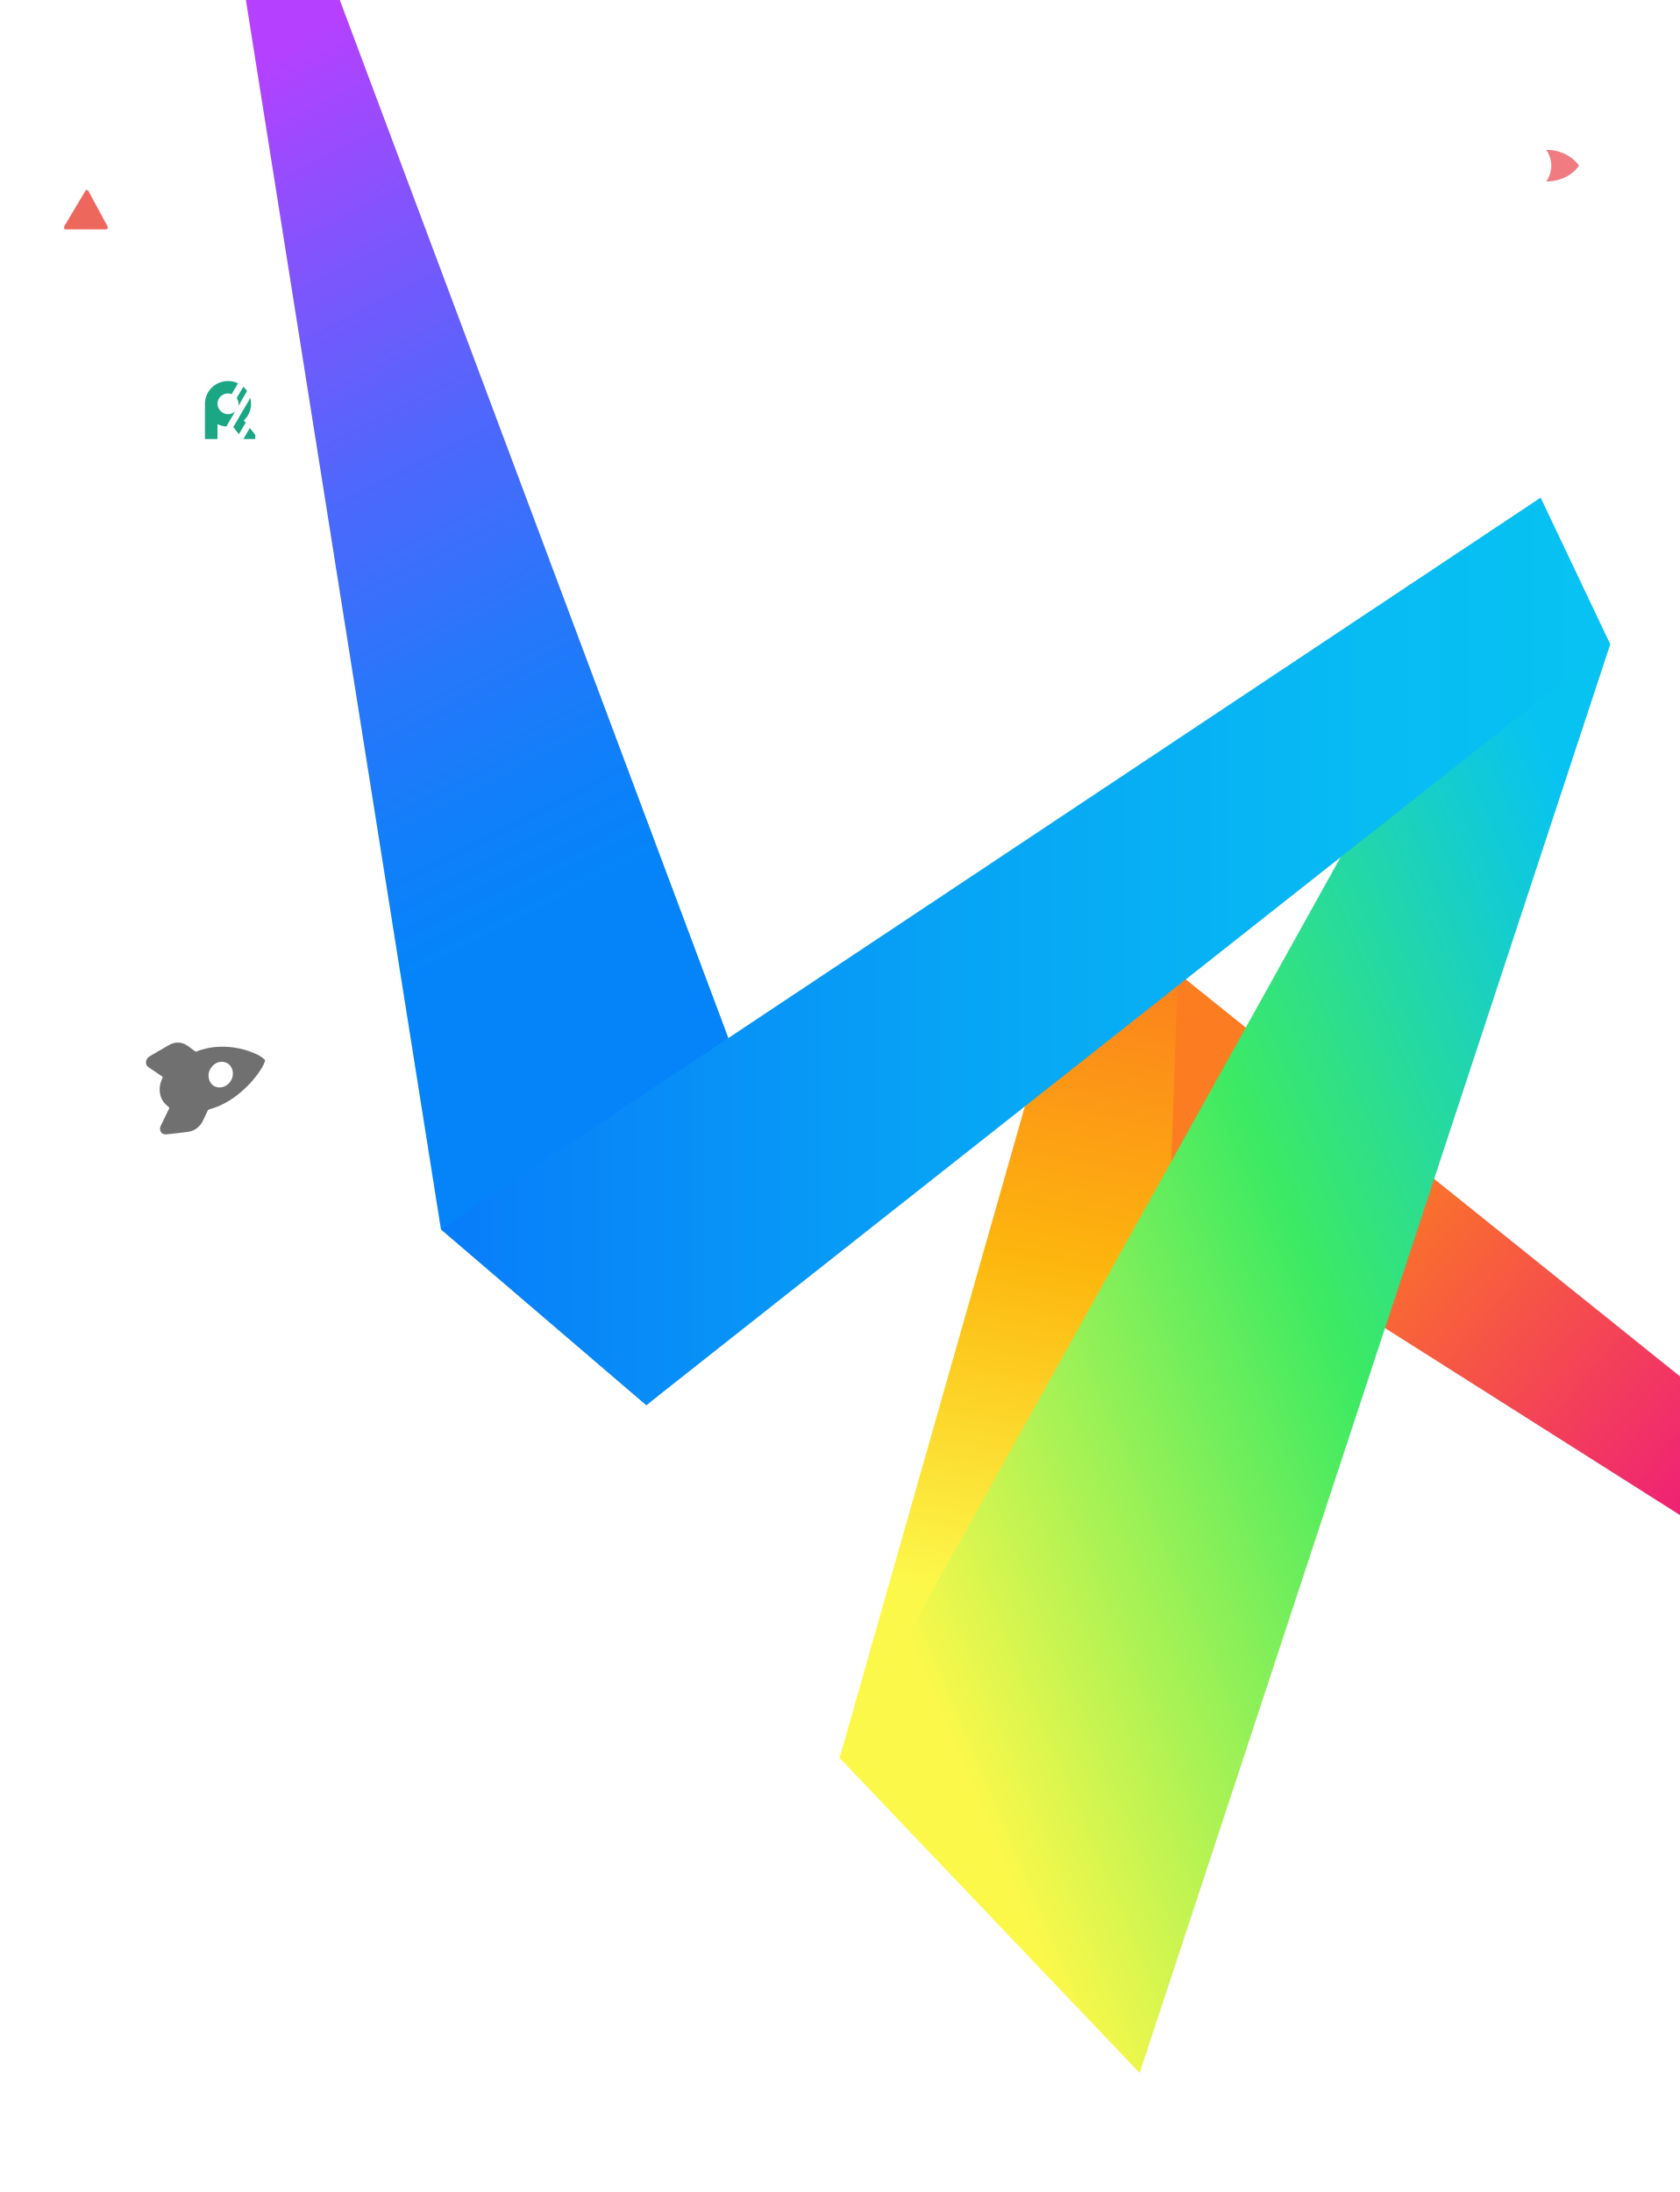
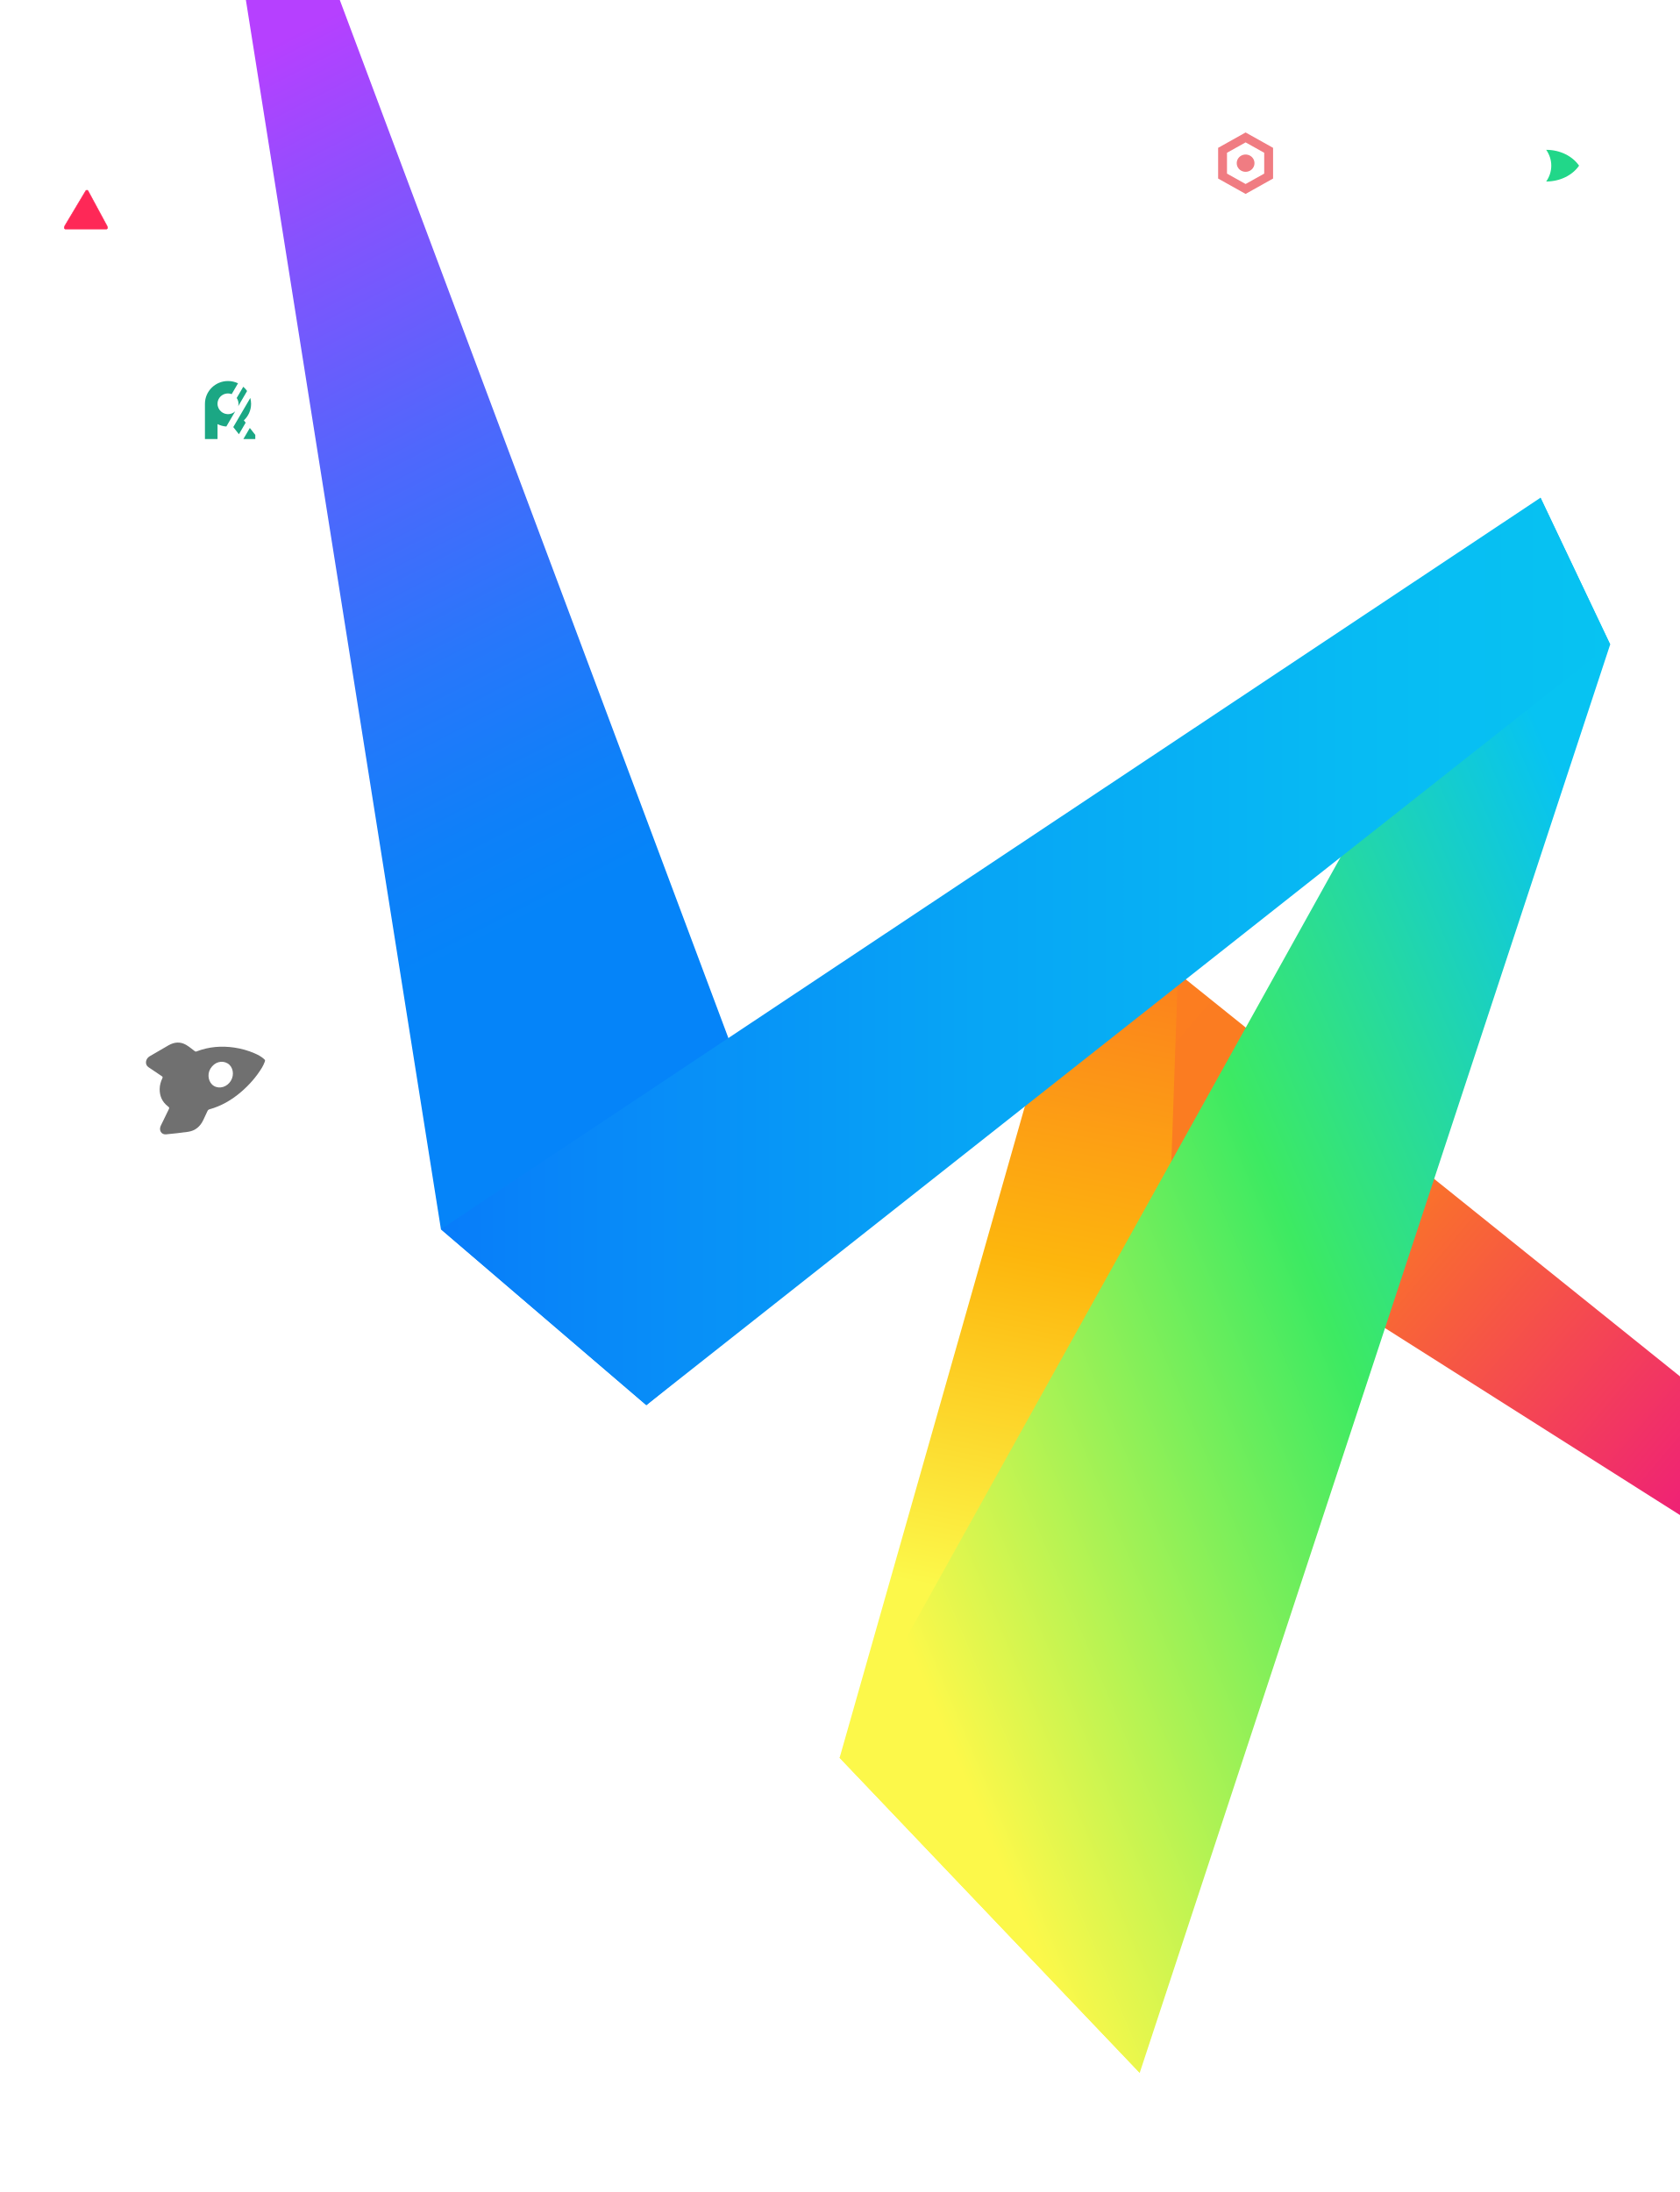
<svg xmlns="http://www.w3.org/2000/svg" id="图层_1" x="0" y="0" enable-background="new 0 0 4252 5550.6" version="1.1" viewBox="0 0 4252 5550.6" xml:space="preserve">
-   <style>.cls-1{fill:none;}.cls-2{fill:#1ba784;}</style>
+   <style>.cls-1{fill:none}.cls-2{fill:#1ba784}</style>
  <g>
-     <path d="M 165 580 L 270 580 Q275 578 270 570 L 223 483 Q220 480 217 483 L 165 570 Q160 578 165 580" stroke="rgb(238, 103, 92)" fill="rgb(238, 103, 92)">
+     <path d="M 165 580 L 270 580 Q275 578 270 570 L 223 483 Q220 480 217 483 L 165 570 Q160 578 165 580" stroke="#FE2857" fill="#FE2857">
      <animateTransform attributeType="XML" attributeName="transform" begin="0s" dur="35s" type="rotate" from="0 210 530" to="360 210 530" repeatCount="indefinite" />
    </path>
-     <path transform="rotate(90 1500,600) " stroke="null" id="svg_5" fill="#f07c82" d="m1279.397,-1815.214l0,0.021c11.798,-8.17 25.494,-12.856 40.103,-12.856s28.305,4.675 40.103,12.856l0,-0.021c0,-35.554 -16.131,-66.606 -40.103,-83.214c-23.972,16.609 -40.103,47.649 -40.103,83.214z">
+     <path transform="rotate(90 1500,600) " stroke="null" id="svg_5" fill="#21D789" d="m1279.397,-1815.214l0,0.021c11.798,-8.17 25.494,-12.856 40.103,-12.856s28.305,4.675 40.103,12.856l0,-0.021c0,-35.554 -16.131,-66.606 -40.103,-83.214c-23.972,16.609 -40.103,47.649 -40.103,83.214z">
      <animate attributeName="opacity" from="1" to="0" begin="0s" dur="10s" repeatCount="indefinite" />
    </path>
+     <g stroke="null" style="transform-box:fill-box; transform-origin:center;">
+       <path stroke="null" fill="#f07c82" d="m3154.027,491.056l-69.563,-38.936l0,-77.763l69.563,-38.936l69.563,38.936l0,77.763l-69.563,38.936zm-47.123,-51.443l47.123,26.32l47.123,-26.32l0,-52.749l-47.123,-26.32l-47.123,26.32l0,52.749z" />
+       <path stroke="null" fill="#f07c82" d="m3154.027,413.184m-22.44,0a22.44,21.752 0 1 0 44.879,0a22.44,21.752 0 1 0 -44.879,0z" />
+       <animateTransform attributeName="transform" type="rotate" from="360" to="0" dur="25s" repeatCount="indefinite" />
+       <animate attributeName="opacity" from="1" to="0" begin="0s" dur="25s" repeatCount="indefinite" />
+     </g>
+     <g stroke="null" id="svg_35" style="transform-box:fill-box; transform-origin:center;">
+       <path stroke="null" id="svg_29" d="m577.369,996.312a26.557,26.23 0 0 0 -26.559,26.231c0,8.147 3.84,15.336 9.741,20.146l26.095,-44.639a26.331,26.006 0 0 0 -9.277,-1.738z" class="cls-1" />
+       <path stroke="null" id="svg_30" d="m603.928,1022.543a26.419,26.094 0 0 0 -4.589,-14.73l-23.834,40.775c0.627,0.044 1.226,0.186 1.87,0.186a26.412,26.087 0 0 0 18.267,-7.266l7.467,-12.774a26.387,26.062 0 0 0 0.819,-6.191z" class="cls-1" />
+       <path stroke="null" id="svg_31" d="m603.928,1022.543a26.387,26.062 0 0 1 -0.824,6.191l22.581,-38.634a58.655,57.932 0 0 0 -9.689,-10.78l-16.658,28.493a26.419,26.094 0 0 1 4.589,14.73z" class="cls-2" />
+       <polygon stroke="null" id="svg_32" points="616.248,1111.729 646.421,1111.729 646.421,1101.237 632.623,1083.714 616.248,1111.729 " class="cls-2" />
+       <path stroke="null" id="svg_33" d="m635.798,1022.543a58.368,57.648 0 0 0 -2.016,-14.815l-27.658,47.319l-13.539,23.159l-1.888,3.232l14.266,18.121l17.1,-29.25l-4.608,-5.854c11.273,-10.521 18.344,-25.385 18.344,-41.911z" class="cls-2" />
+       <path stroke="null" id="svg_34" d="m575.505,1048.588a26.266,25.943 0 0 1 -14.958,-5.898c-5.902,-4.811 -9.741,-12 -9.741,-20.146a26.365,26.04 0 0 1 35.836,-24.494l16.047,-27.452a58.067,57.351 0 0 0 -25.326,-5.763c-32.263,-0.002 -58.422,25.835 -58.422,57.707l0,89.186l31.87,0l0,-37.828a57.685,56.974 0 0 0 22.302,6.139l7.018,-12.014l3.202,-5.48l12.298,-21.039a26.412,26.087 0 0 1 -18.262,7.266c-0.637,0 -1.237,-0.143 -1.865,-0.186z" class="cls-2" />
+       <animateTransform attributeName="transform" type="rotate" from="360" to="0" dur="20s" repeatCount="indefinite" />
+     </g>
    <linearGradient id="SVGID_1_" x1="11530.766" x2="9054.932" y1="7900.008" y2="7876.994" gradientTransform="matrix(-0.7688 -0.6395 0.6395 -0.7688 6268.352 15741.933)" gradientUnits="userSpaceOnUse">
      <stop offset="0" style="stop-color:#fc801d" />
      <stop offset=".502" style="stop-color:#fb7924" />
      <stop offset="1" style="stop-color:#ee197d" />
    </linearGradient>
    <polygon fill="url(#SVGID_1_)" points="2780.6 2301.7 4876.5 3985.4 4726.1 4135.8 2640.6 2813.7" />
    <linearGradient id="SVGID_00000126295844069109487260000001263970558483856791_" x1="14187.951" x2="12088.12" y1="13490.134" y2="13082.954" gradientTransform="matrix(1.883528e-03 -1 1 1.883528e-03 -10541.692 16616.961)" gradientUnits="userSpaceOnUse">
      <stop offset="0" style="stop-color:#fc801d" />
      <stop offset=".369" style="stop-color:#fdb60d" />
      <stop offset=".772" style="stop-color:#fcf84a" />
    </linearGradient>
    <polygon fill="url(#SVGID_00000126295844069109487260000001263970558483856791_)" points="2981.5 2496.6 2885.9 5248.9 2126 4451.1 2678.2 2509.2" />
    <linearGradient id="SVGID_00000028294411931750535310000012592738066408570525_" x1="2272.571" x2="4487.097" y1="3745.959" y2="2889.877" gradientTransform="matrix(0.9996 -2.930845e-02 2.930845e-02 0.9996 -243.2911 104.9113)" gradientUnits="userSpaceOnUse">
      <stop offset="0" style="stop-color:#fcf84a" />
      <stop offset=".547" style="stop-color:#3dea62" />
      <stop offset="1" style="stop-color:#07c3f2" />
    </linearGradient>
    <polygon fill="url(#SVGID_00000028294411931750535310000012592738066408570525_)" points="3900.8 1260.3 2126 4451.1 2885.9 5248.9 4077.2 1631.9" />
    <linearGradient id="SVGID_00000011752290702248551610000016354066440030124423_" x1="359.426" x2="1857.932" y1="282.459" y2="3209.383" gradientUnits="userSpaceOnUse">
      <stop offset="0" style="stop-color:#b640ff" />
      <stop offset=".142" style="stop-color:#8752fd" />
      <stop offset=".327" style="stop-color:#4f67fc" />
      <stop offset=".486" style="stop-color:#2777fa" />
      <stop offset=".612" style="stop-color:#0e80f9" />
      <stop offset=".689" style="stop-color:#0584f9" />
    </linearGradient>
    <polygon fill="url(#SVGID_00000011752290702248551610000016354066440030124423_)" points="1859.1 2667.9 734.4 -336.7 569.2 -336.7 1116.5 3112.8 1636.6 3558.1 2062.2 3211.7" />
    <linearGradient id="SVGID_00000152982055828520814990000000835302115969007496_" x1="1116.499" x2="4077.186" y1="2409.213" y2="2409.213" gradientUnits="userSpaceOnUse">
      <stop offset="0" style="stop-color:#087cfa" />
      <stop offset=".049" style="stop-color:#0881f9" />
      <stop offset=".456" style="stop-color:#07a5f5" />
      <stop offset=".787" style="stop-color:#07bbf3" />
      <stop offset="1" style="stop-color:#07c3f2" />
    </linearGradient>
    <polygon fill="url(#SVGID_00000152982055828520814990000000835302115969007496_)" points="3900.8 1260.3 1116.5 3112.8 1636.6 3558.1 4077.2 1631.9" />
  </g>
  <g transform="rotate(30 141.0593,2544.915) " stroke="null" id="svg_12">
    <path stroke="null" id="svg_10" fill="#707070" d="m672.634,2422.039c-0.743,27.083 -6.016,53.116 -14.839,78.344c-10.539,30.182 -25.964,56.726 -47.587,78.673c-1.758,1.792 -2.303,3.684 -2.072,6.197c0.759,8.135 1.353,16.27 2.105,24.369c1.758,18.939 -4.226,34.451 -18.008,45.429c-14.79,11.8 -30.149,22.696 -45.417,33.738c-9.615,6.947 -21.425,0.622 -22.506,-12.002a1698.204,1880.816 0 0 1 -3.103,-43.573c-0.454,-7.267 -0.272,-7.34 -6.635,-8.263c-16.878,-2.468 -30.099,-11.343 -39.161,-27.44c-4.671,-8.29 -6.982,-17.458 -7.791,-27.111c-0.248,-2.879 -1.296,-3.611 -3.755,-3.757c-13.667,-0.841 -27.318,-1.728 -40.952,-2.861c-11.348,-0.951 -17.1,-14.214 -11.018,-25.265c4.275,-7.769 8.814,-15.365 13.23,-23.043c4.746,-8.263 9.466,-16.563 14.228,-24.817c8.724,-15.118 21.293,-23.281 37.37,-23.436c9.219,-0.073 18.437,1.718 27.648,2.815c1.741,0.201 2.979,-0.055 4.168,-1.545c21.375,-26.453 47.835,-44.304 77.777,-56.251a219.557,243.166 0 0 1 52.201,-13.208c9.012,-1.024 18.074,-1.408 27.078,0.439c4.894,1.005 5.158,1.234 5.909,6.535c0.768,5.302 1.37,10.63 1.131,16.033zm-51.557,66.763c0.182,-17.852 -13.164,-33.208 -29.034,-33.5c-16.473,-0.302 -30.759,12.97 -31.147,33.701c-0.322,17.285 13.807,32.933 29.579,33.061a30.289,33.546 0 0 0 30.602,-33.262zm0,0">
      <animateMotion rotate="auto" from="-1000,-1000" to="2800,-3700" begin="0s" dur="40s" repeatCount="indefinite" />
      <animate attributeName="opacity" from="1" to="0" begin="0s" dur="41s" repeatCount="indefinite" />
    </path>
  </g>
-   <g stroke="null" id="svg_35" style="transform-box:fill-box; transform-origin:center;">
-     <path stroke="null" id="svg_29" d="m577.369,996.312a26.557,26.23 0 0 0 -26.559,26.231c0,8.147 3.84,15.336 9.741,20.146l26.095,-44.639a26.331,26.006 0 0 0 -9.277,-1.738z" class="cls-1" />
-     <path stroke="null" id="svg_30" d="m603.928,1022.543a26.419,26.094 0 0 0 -4.589,-14.73l-23.834,40.775c0.627,0.044 1.226,0.186 1.87,0.186a26.412,26.087 0 0 0 18.267,-7.266l7.467,-12.774a26.387,26.062 0 0 0 0.819,-6.191z" class="cls-1" />
-     <path stroke="null" id="svg_31" d="m603.928,1022.543a26.387,26.062 0 0 1 -0.824,6.191l22.581,-38.634a58.655,57.932 0 0 0 -9.689,-10.78l-16.658,28.493a26.419,26.094 0 0 1 4.589,14.73z" class="cls-2" />
-     <polygon stroke="null" id="svg_32" points="616.248,1111.729 646.421,1111.729 646.421,1101.237 632.623,1083.714 616.248,1111.729 " class="cls-2" />
-     <path stroke="null" id="svg_33" d="m635.798,1022.543a58.368,57.648 0 0 0 -2.016,-14.815l-27.658,47.319l-13.539,23.159l-1.888,3.232l14.266,18.121l17.1,-29.25l-4.608,-5.854c11.273,-10.521 18.344,-25.385 18.344,-41.911z" class="cls-2" />
-     <path stroke="null" id="svg_34" d="m575.505,1048.588a26.266,25.943 0 0 1 -14.958,-5.898c-5.902,-4.811 -9.741,-12 -9.741,-20.146a26.365,26.04 0 0 1 35.836,-24.494l16.047,-27.452a58.067,57.351 0 0 0 -25.326,-5.763c-32.263,-0.002 -58.422,25.835 -58.422,57.707l0,89.186l31.87,0l0,-37.828a57.685,56.974 0 0 0 22.302,6.139l7.018,-12.014l3.202,-5.48l12.298,-21.039a26.412,26.087 0 0 1 -18.262,7.266c-0.637,0 -1.237,-0.143 -1.865,-0.186z" class="cls-2" />
-     <animateTransform attributeName="transform" type="rotate" from="360" to="0" dur="20s" repeatCount="indefinite" />
-   </g>
</svg>
